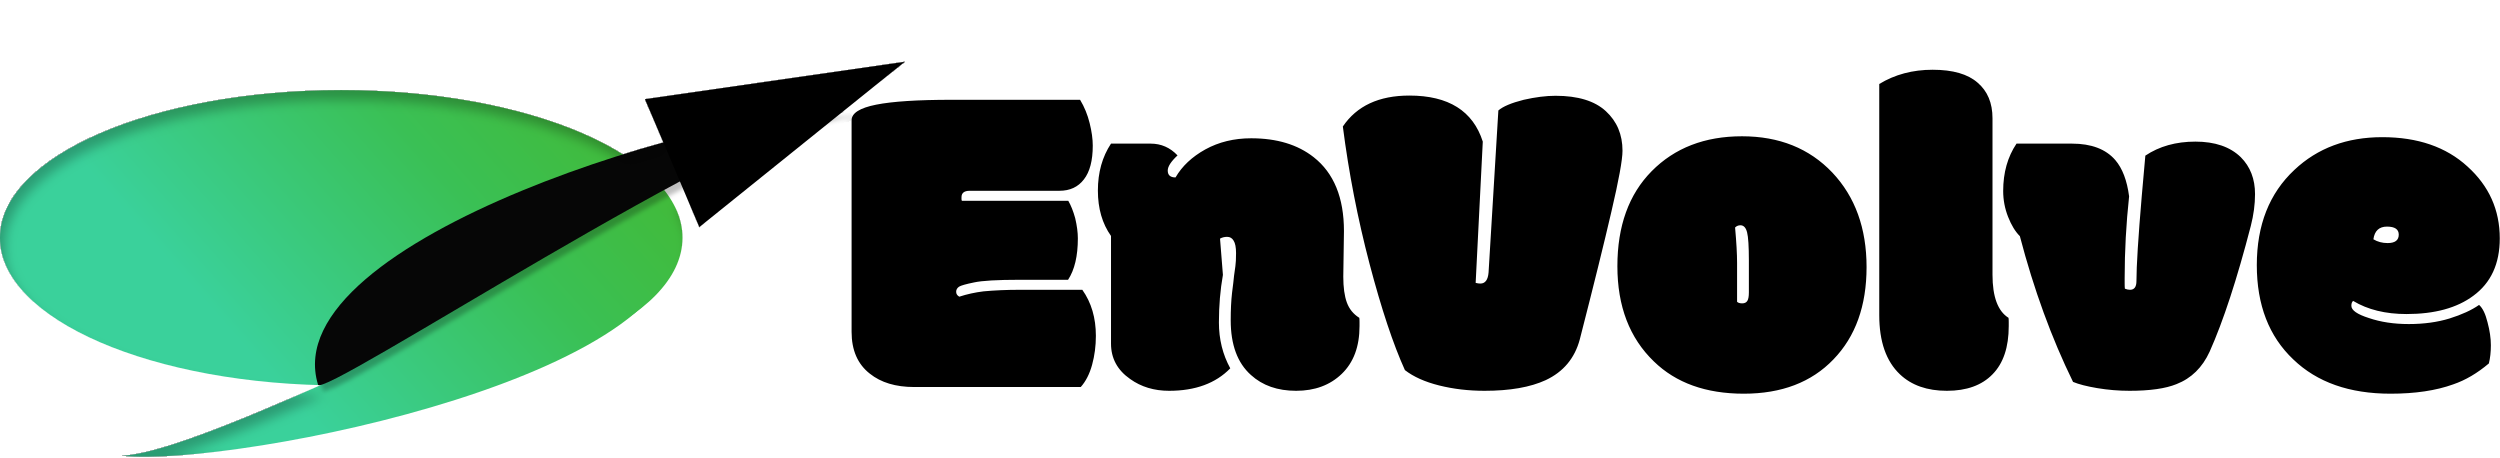
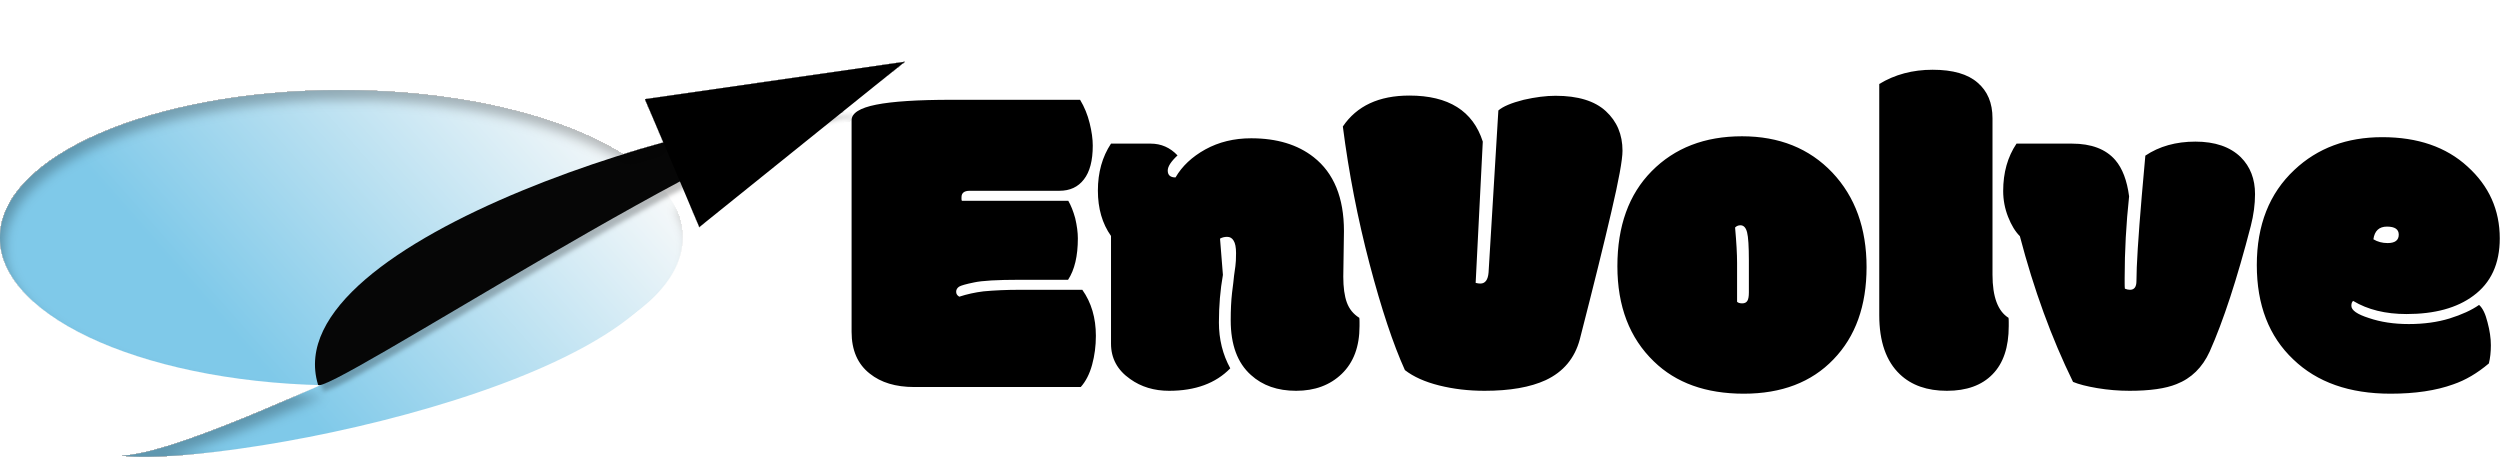
<svg xmlns="http://www.w3.org/2000/svg" width="2469" height="452" viewBox="0 0 2469 452" fill="none">
  <g filter="url(#filter0_i)">
    <path d="M674 234.839C674 315.364 523.12 380.642 337 380.642C150.88 380.642 0 315.364 0 234.839C0 154.315 150.88 89.037 337 89.037C523.12 89.037 674 154.315 674 234.839Z" fill="url(#paint0_linear)" />
-     <path d="M666.627 220.889C703.973 367.578 233.108 461.868 120.404 450.038C215.809 447.544 666.192 204.17 666.627 220.889Z" fill="url(#paint1_linear)" />
+     <path d="M666.627 220.889C703.973 367.578 233.108 461.868 120.404 450.038C215.809 447.544 666.193 204.17 666.627 220.889Z" fill="url(#paint1_linear)" />
    <g filter="url(#filter1_d)">
      <path d="M314.035 379.715C270.41 235.395 720.768 103.707 833.757 110.58C738.653 117.207 315.192 396.33 314.035 379.715Z" fill="#060606" />
    </g>
    <path d="M893.5 61.036L690.647 224.29L636.978 97.971L893.5 61.036Z" fill="black" />
  </g>
  <path d="M939.908 98.553H1066.69C1070.94 105.584 1074.09 113.274 1076.14 121.624C1078.19 129.827 1079.21 137.225 1079.21 143.816C1079.21 158.611 1076.29 169.744 1070.43 177.215C1064.71 184.686 1056.66 188.421 1046.26 188.421H957.706C952.286 188.421 949.576 190.545 949.576 194.793V196.551C949.576 197.43 949.723 198.016 950.016 198.309H1055.04C1057.68 202.85 1059.95 208.562 1061.86 215.447C1063.61 222.918 1064.49 229.583 1064.49 235.442C1064.49 252.874 1061.27 266.497 1054.83 276.312H1007.14C984.879 276.312 969.791 277.19 961.881 278.948C953.971 280.56 949.063 281.951 947.159 283.123C945.255 284.441 944.303 286.126 944.303 288.177C944.303 290.228 945.328 291.839 947.379 293.011C954.996 290.521 962.979 288.763 971.329 287.737C982.315 286.712 994.254 286.199 1007.14 286.199H1068.89C1077.82 298.797 1082.29 313.958 1082.29 331.683C1082.29 341.644 1081.05 351.165 1078.56 360.247C1076.07 369.329 1072.33 376.653 1067.35 382.22H902.774C884.61 382.22 870.035 377.825 859.049 369.036C847.037 359.661 841.031 345.892 841.031 327.728V118.768C841.031 111.736 849.088 106.609 865.201 103.387C881.314 100.164 906.217 98.553 939.908 98.553ZM1326.63 273.235C1326.63 283.782 1327.8 292.278 1330.14 298.724C1332.49 305.169 1336.59 310.223 1342.45 313.885C1342.59 314.617 1342.67 316.009 1342.67 318.06V322.015C1342.67 342.229 1336.81 357.977 1325.09 369.256C1313.52 380.389 1298.5 385.955 1280.04 385.955C1261.73 385.955 1246.87 380.755 1235.44 370.354C1222.11 358.489 1215.45 340.472 1215.45 316.302C1215.45 306.048 1215.88 297.039 1216.76 289.275C1217.79 281.365 1218.45 275.726 1218.74 272.356C1219.18 268.987 1219.62 265.838 1220.06 262.908C1220.5 259.979 1220.72 255.657 1220.72 249.944C1220.72 244.231 1219.91 240.13 1218.3 237.64C1216.84 235.149 1214.71 233.904 1211.93 233.904C1209.29 233.904 1206.95 234.49 1204.9 235.662L1207.75 271.478C1205.12 286.272 1203.8 301.946 1203.8 318.499C1203.8 335.052 1207.54 350.14 1215.01 363.763C1200.65 378.558 1180.51 385.955 1154.58 385.955C1139.79 385.955 1126.97 382.073 1116.13 374.31C1103.53 365.521 1097.23 353.875 1097.23 339.373V233.025C1088.59 220.867 1084.27 205.926 1084.27 188.201C1084.27 170.33 1088.59 154.876 1097.23 141.839H1136.34C1146.74 141.839 1155.61 145.721 1162.93 153.484C1156.49 159.49 1153.26 164.471 1153.26 168.426C1153.26 172.967 1155.83 175.237 1160.95 175.237C1167.4 164.104 1177.21 154.876 1190.4 147.552C1203.73 140.228 1218.81 136.565 1235.66 136.565C1261 136.565 1281.58 142.791 1297.4 155.242C1317.33 170.916 1327.29 195.232 1327.29 228.191L1326.63 273.235ZM1464.4 139.861L1457.36 279.388C1459.12 279.827 1460.66 280.047 1461.98 280.047C1466.81 280.047 1469.52 276.385 1470.11 269.061L1479.78 109.1C1484.32 105.145 1492.67 101.629 1504.83 98.553C1516.4 95.916 1526.87 94.598 1536.25 94.598C1558.37 94.598 1574.92 99.651 1585.9 109.759C1596.89 119.866 1602.38 132.903 1602.38 148.87C1602.38 157.806 1598.72 177.874 1591.4 209.075C1584.22 240.13 1573.82 282.171 1560.2 335.198C1555.22 353.802 1544.01 367.205 1526.58 375.408C1511.34 382.439 1491.2 385.955 1466.15 385.955C1450.33 385.955 1435.39 384.197 1421.33 380.682C1407.27 377.166 1395.99 372.112 1387.49 365.521C1375.92 340.032 1364.27 305.022 1352.55 260.491C1340.84 215.813 1332.05 170.623 1326.19 124.92C1339.96 104.559 1361.86 94.378 1391.89 94.378C1430.56 94.378 1454.73 109.539 1464.4 139.861ZM1715.54 259.612V298.064C1716.57 299.09 1718.25 299.603 1720.6 299.603C1722.94 299.603 1724.62 298.797 1725.65 297.186C1726.68 295.574 1727.19 292.791 1727.19 288.836V257.415C1727.19 243.353 1726.6 234.051 1725.43 229.51C1724.26 224.822 1722.06 222.479 1718.84 222.479C1716.79 222.479 1715.03 223.211 1713.57 224.676C1714.88 239.178 1715.54 250.823 1715.54 259.612ZM1633.37 356.951C1609.34 333.807 1597.33 302.459 1597.33 262.908C1597.33 223.211 1608.61 191.937 1631.17 169.085C1653.87 146.087 1683.61 134.588 1720.38 134.588C1757.14 134.588 1786.88 146.526 1809.59 170.403C1832.14 194.28 1843.42 225.408 1843.42 263.787C1843.42 302.02 1832.51 332.415 1810.68 354.974C1789 377.532 1759.49 388.812 1722.13 388.812C1684.78 388.812 1655.19 378.191 1633.37 356.951ZM1967.79 116.79V271.258C1967.79 293.084 1973.06 307.293 1983.61 313.885C1983.76 314.617 1983.83 316.009 1983.83 318.06V322.015C1983.83 342.962 1978.48 358.855 1967.79 369.695C1957.24 380.535 1942.23 385.955 1922.75 385.955C1903.26 385.955 1887.81 380.535 1876.38 369.695C1862.76 356.805 1855.95 337.322 1855.95 311.248V82.952C1871.33 73.577 1888.91 68.89 1908.68 68.89C1928.6 68.89 1943.4 73.138 1953.07 81.634C1962.88 89.983 1967.79 101.702 1967.79 116.79ZM2098.31 274.554V279.827C2098.31 282.317 2098.38 284.075 2098.53 285.101C2100.28 285.833 2101.97 286.199 2103.58 286.199C2107.83 286.199 2109.95 283.343 2109.95 277.63C2109.95 262.688 2111.71 234.563 2115.23 193.255C2117.13 170.843 2118.3 157.659 2118.74 153.704C2132.51 144.476 2148.99 139.861 2168.18 139.861C2187.52 139.861 2202.46 144.988 2213 155.242C2222.38 164.617 2227.07 176.775 2227.07 191.717C2227.07 201.824 2225.67 212.298 2222.89 223.138C2209.27 275.726 2195.72 317.107 2182.24 347.283C2175.06 362.957 2164.15 373.65 2149.5 379.363C2138.66 383.758 2123.21 385.955 2103.14 385.955C2092.45 385.955 2081.83 385.076 2071.28 383.318C2060.88 381.561 2052.9 379.51 2047.33 377.166C2026.09 333.807 2008.58 285.833 1994.82 233.245C1990.27 228.704 1986.39 222.332 1983.17 214.129C1979.95 205.926 1978.34 197.43 1978.34 188.641C1978.34 170.477 1982.73 154.876 1991.52 141.839C1991.52 141.839 2009.76 141.839 2046.23 141.839C2065.42 141.839 2079.7 147.259 2089.08 158.099C2096.11 166.302 2100.65 178.24 2102.7 193.914C2099.77 221.16 2098.31 248.04 2098.31 274.554ZM2360.88 388.812C2320.3 388.812 2288.3 377.532 2264.86 354.974C2240.84 332.269 2228.82 301.214 2228.82 261.81C2228.82 222.259 2241.2 190.911 2265.96 167.767C2288.81 146.233 2317.74 135.467 2352.75 135.467C2387.76 135.467 2415.81 145.135 2436.91 164.471C2458.15 183.66 2468.77 207.317 2468.77 235.442C2468.77 260.491 2460.05 279.388 2442.62 292.132C2426.5 304.144 2404.53 310.149 2376.7 310.149C2355.9 310.149 2338.32 305.828 2323.97 297.186C2322.79 298.064 2322.21 299.676 2322.21 302.02C2322.21 306.414 2327.99 310.442 2339.57 314.104C2351.14 318.06 2364.25 320.037 2378.9 320.037C2393.69 320.037 2407.1 318.206 2419.11 314.544C2431.27 310.735 2441.01 306.268 2448.33 301.141C2451.85 304.217 2454.63 309.93 2456.68 318.279C2458.88 326.482 2459.98 334.026 2459.98 340.911C2459.98 347.649 2459.32 353.655 2458 358.929C2446.57 368.597 2434.85 375.481 2422.84 379.583C2405.85 385.735 2385.2 388.812 2360.88 388.812ZM2358.02 240.057C2365.35 240.057 2369.01 237.273 2369.01 231.707C2369.01 226.434 2365.13 223.797 2357.36 223.797C2349.6 223.797 2345.13 227.972 2343.96 236.321C2348.06 238.812 2352.75 240.057 2358.02 240.057Z" fill="black" />
  <defs>
    <filter id="filter0_i" x="0" y="0" width="926.237" height="461.036" filterUnits="userSpaceOnUse" color-interpolation-filters="sRGB">
      <feFlood flood-opacity="0" result="BackgroundImageFix" />
      <feBlend mode="normal" in="SourceGraphic" in2="BackgroundImageFix" result="shape" />
      <feColorMatrix in="SourceAlpha" type="matrix" values="0 0 0 0 0 0 0 0 0 0 0 0 0 0 0 0 0 0 127 0" result="hardAlpha" />
      <feOffset dx="5" dy="10" />
      <feGaussianBlur stdDeviation="5" />
      <feComposite in2="hardAlpha" operator="arithmetic" k2="-1" k3="1" />
      <feColorMatrix type="matrix" values="0 0 0 0 0 0 0 0 0 0 0 0 0 0 0 0 0 0 0.25 0" />
      <feBlend mode="normal" in2="shape" result="effect1_innerShadow" />
    </filter>
-     <filter id="filter1_d" x="311.069" y="110.323" width="531.688" height="279.106" filterUnits="userSpaceOnUse" color-interpolation-filters="sRGB">
+     <filter id="filter1_d" x="296.043" y="109.151" width="562.922" height="280.483" filterUnits="userSpaceOnUse" color-interpolation-filters="sRGB">
      <feFlood flood-opacity="0" result="BackgroundImageFix" />
      <feColorMatrix in="SourceAlpha" type="matrix" values="0 0 0 0 0 0 0 0 0 0 0 0 0 0 0 0 0 0 127 0" />
      <feOffset dx="5" dy="5" />
      <feGaussianBlur stdDeviation="2" />
      <feColorMatrix type="matrix" values="0 0 0 0 0 0 0 0 0 0 0 0 0 0 0 0 0 0 0.25 0" />
      <feBlend mode="normal" in2="BackgroundImageFix" result="effect1_dropShadow" />
      <feBlend mode="normal" in="SourceGraphic" in2="effect1_dropShadow" result="shape" />
    </filter>
    <linearGradient id="paint0_linear" x1="689.739" y1="138.257" x2="336.048" y2="449.956" gradientUnits="userSpaceOnUse">
-       <stop stop-color="#44B931" />
-       <stop offset="0.448" stop-color="#3AC055" />
-       <stop offset="1" stop-color="#3AD19B" />
+       <stop offset="0.094" stop-color="#FAFAFA" />
+       <stop offset="1" stop-color="#7FC9E9" />
    </linearGradient>
    <linearGradient id="paint1_linear" x1="689.739" y1="138.257" x2="336.048" y2="449.956" gradientUnits="userSpaceOnUse">
-       <stop stop-color="#44B931" />
-       <stop offset="0.448" stop-color="#3AC055" />
-       <stop offset="1" stop-color="#3AD19B" />
+       <stop offset="0.094" stop-color="#FAFAFA" />
+       <stop offset="1" stop-color="#7FC9E9" />
    </linearGradient>
  </defs>
</svg>
